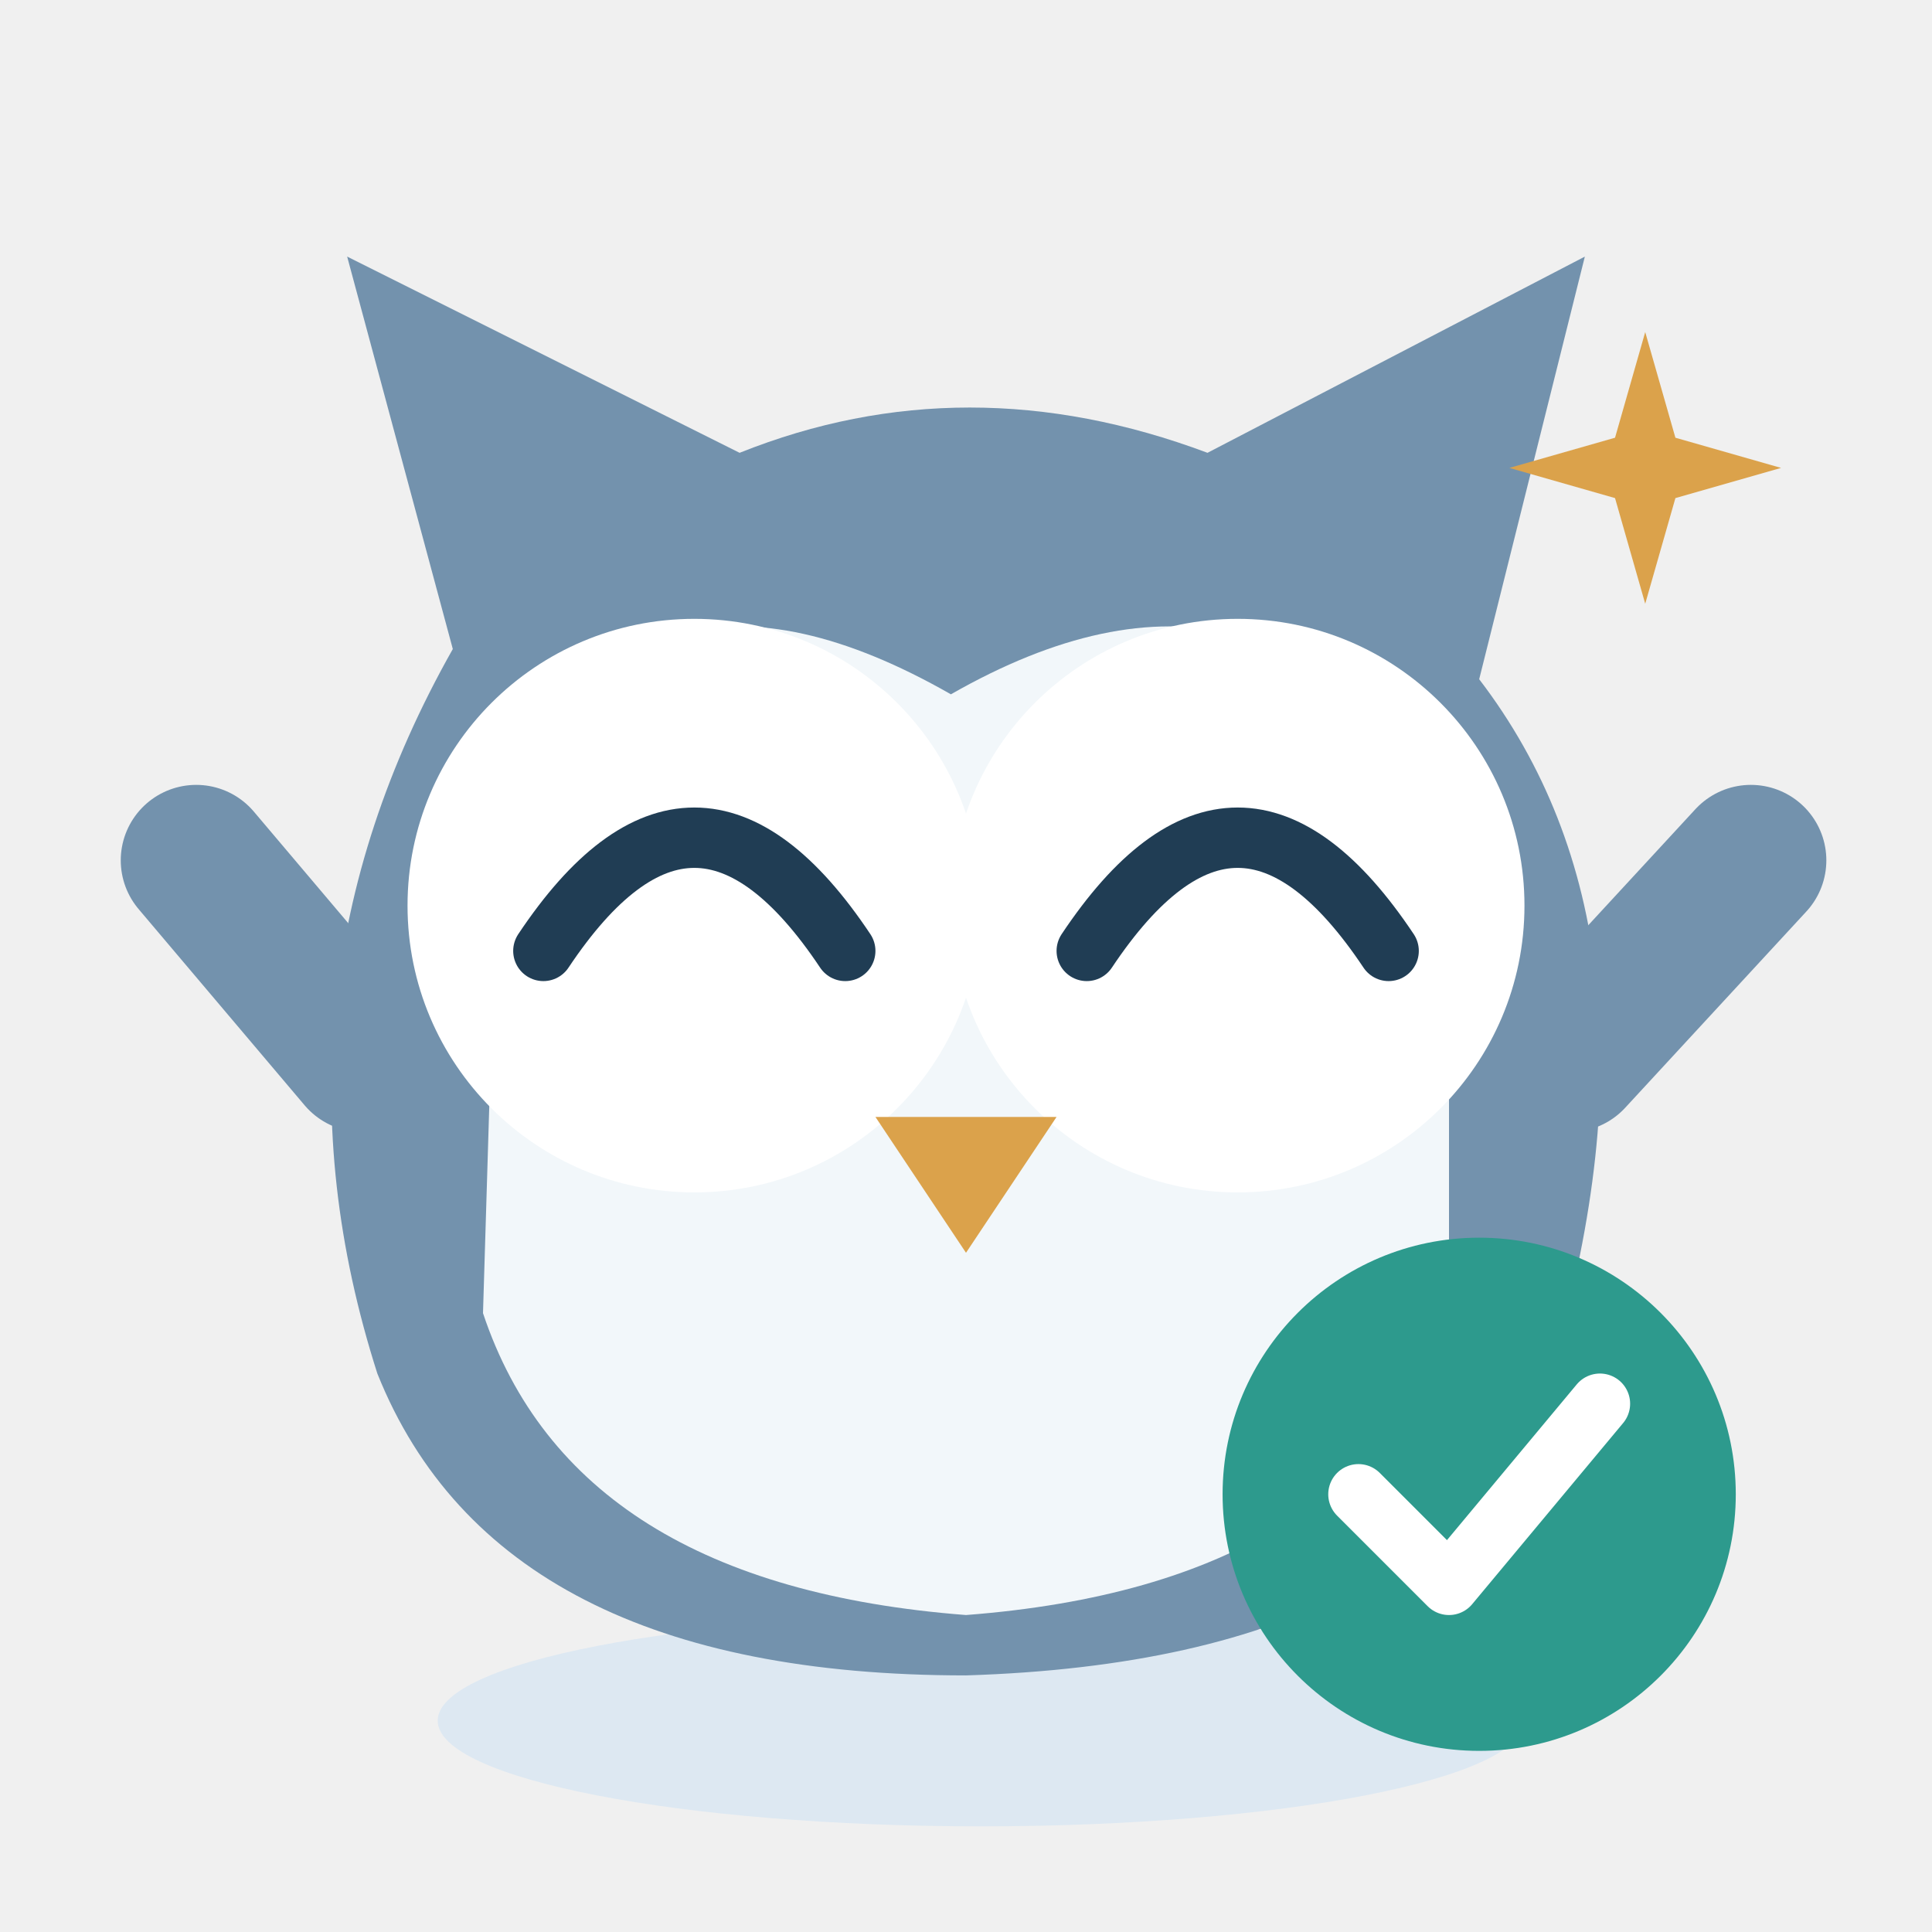
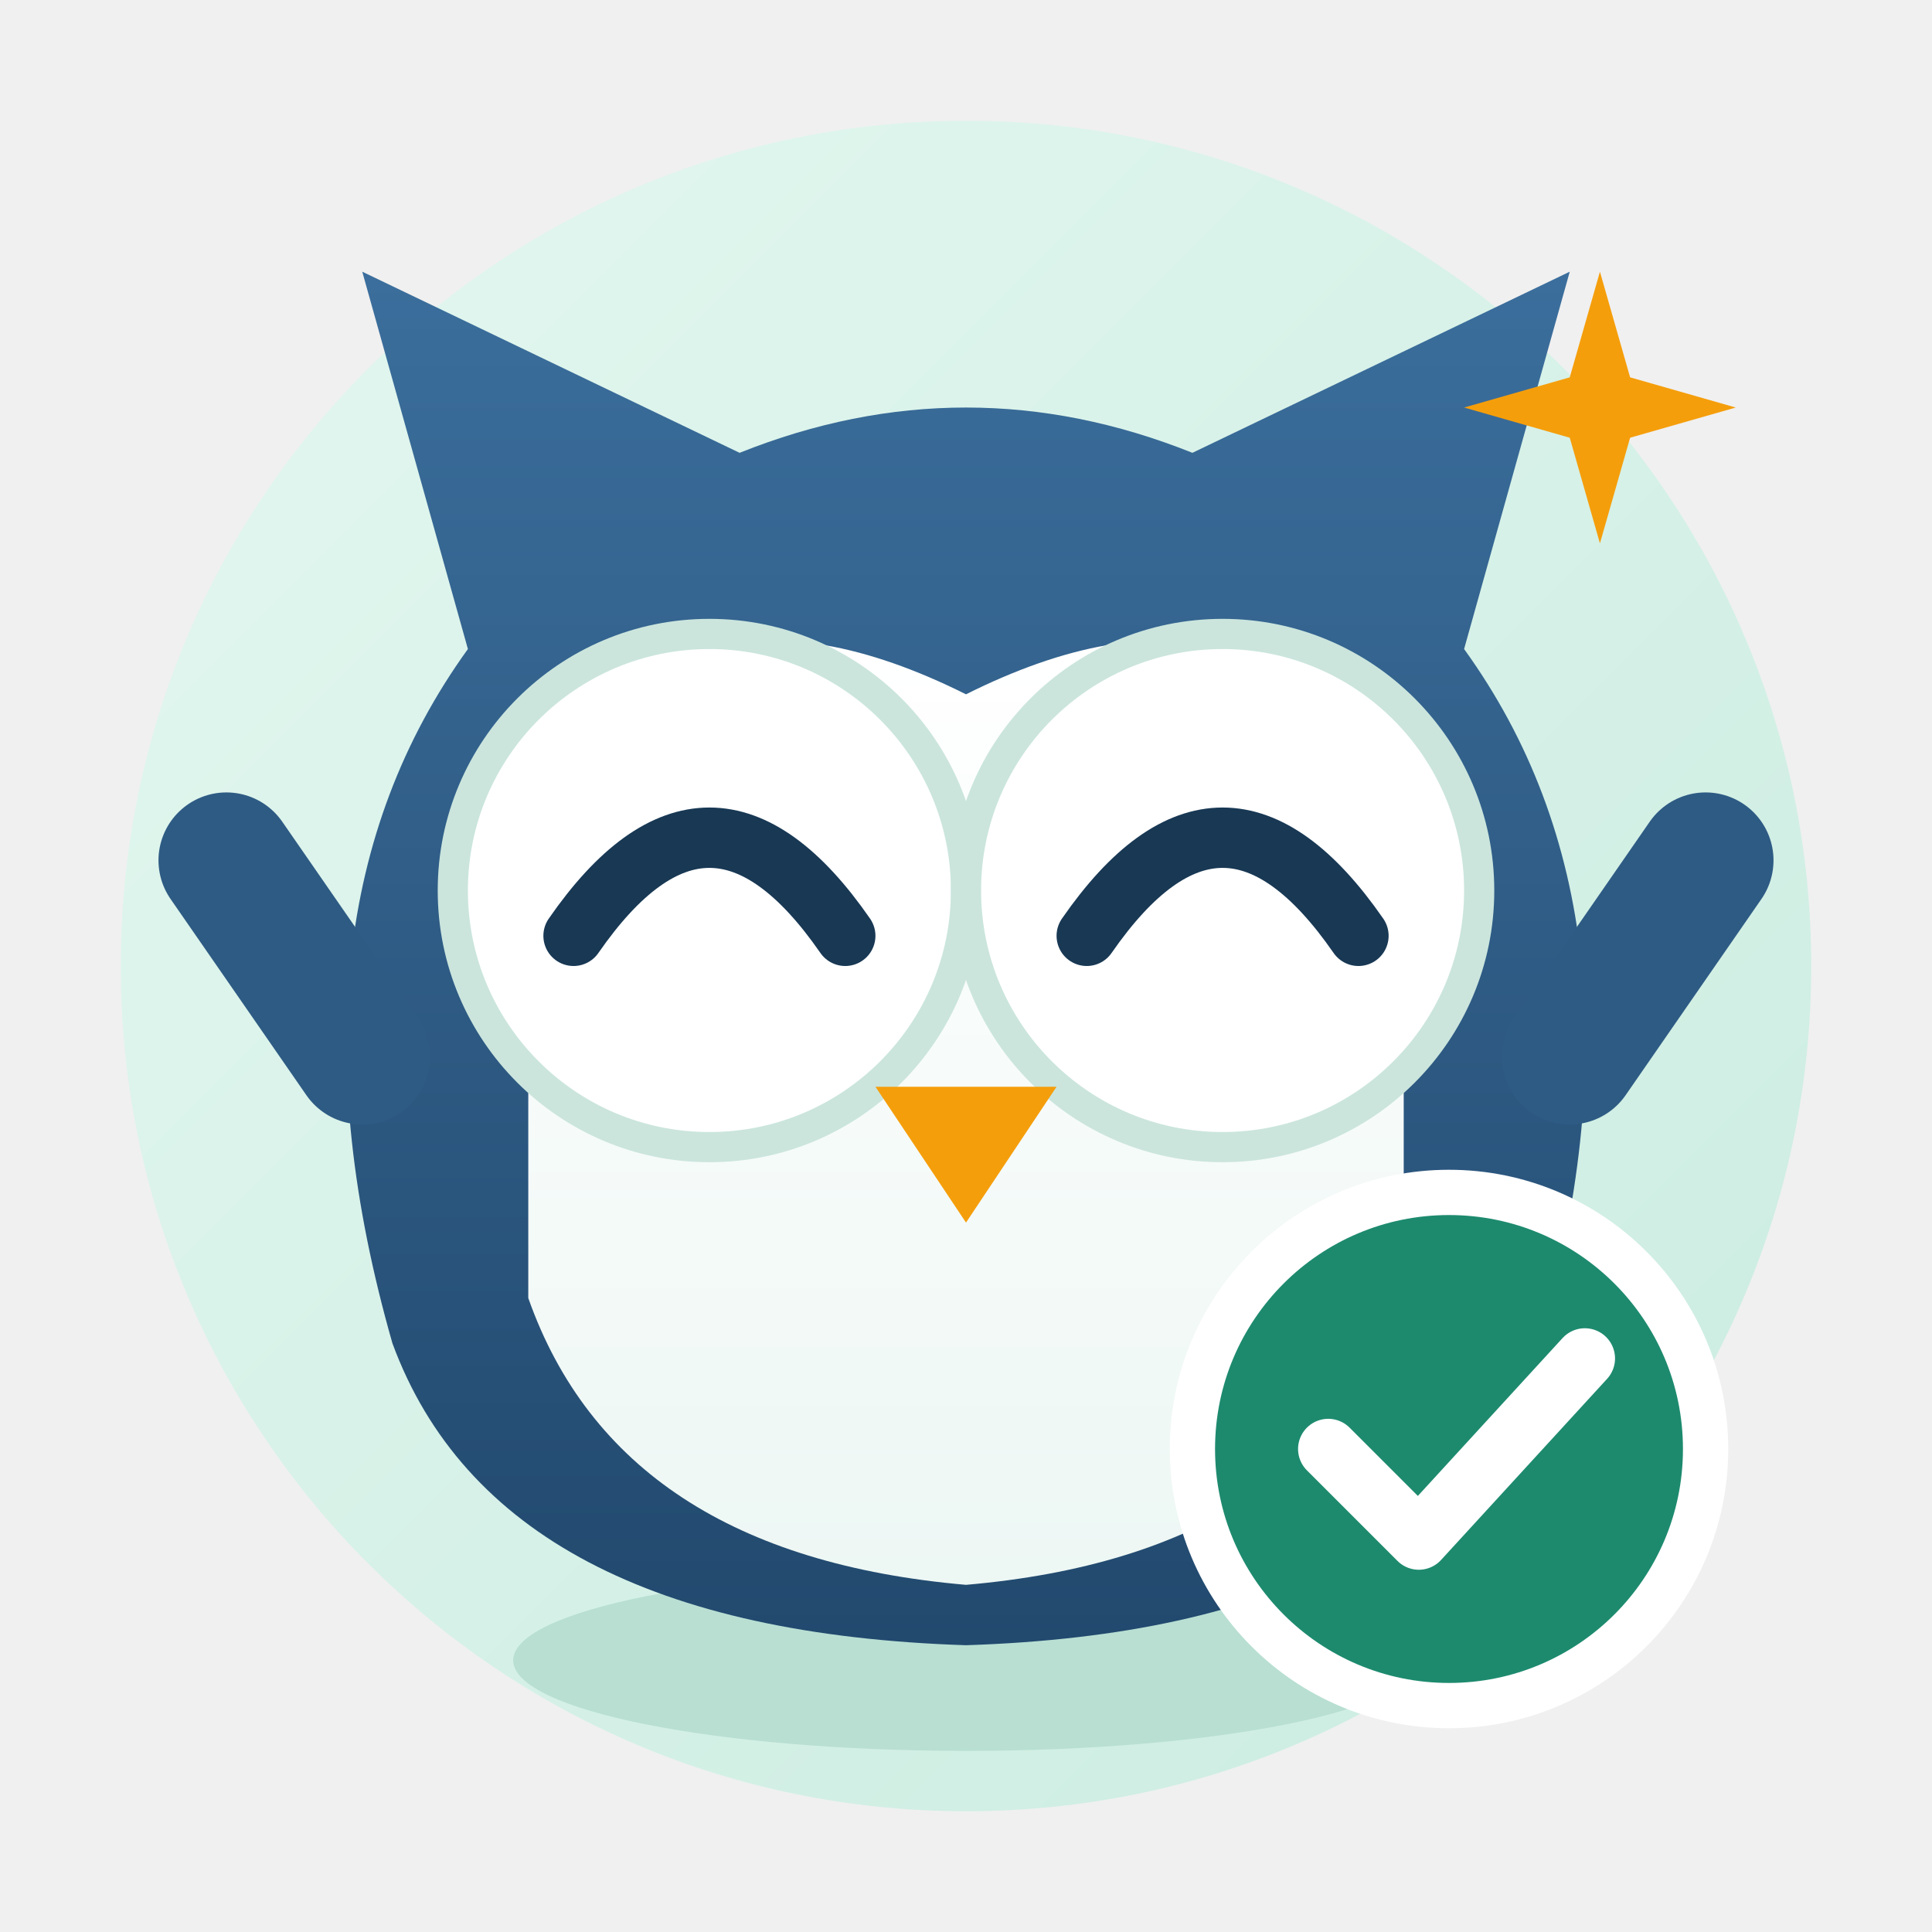
<svg xmlns="http://www.w3.org/2000/svg" width="128" height="128" viewBox="0 0 128 128">
-   <ellipse cx="65" cy="114" rx="36" ry="7" fill="#DDE8F2" />
-   <path d="M30 43 23 17 49 30Q64 24 80 30L105 17 98 45Q111 62 103 90Q96 110 64 111Q33 111 25 91Q17 66 30 43" fill="#7392AD" />
-   <path d="M33 54Q42 34 63 46Q84 34 96 54L96 87Q90 105 64 107Q38 105 32 87Z" fill="#F2F7FA" />
-   <circle cx="46" cy="60" r="19" fill="#FFFFFF" />
-   <circle cx="82" cy="60" r="19" fill="#FFFFFF" />
-   <path d="M36 63Q46 48 56 63M72 63Q82 48 92 63" fill="none" stroke="#203D54" stroke-width="4" stroke-linecap="round" />
-   <path d="m58 74 6 9 6-9" fill="#DBA24B" />
-   <path d="M24 70 13 57M104 70 116 57" stroke="#7392AD" stroke-width="10" stroke-linecap="round" />
-   <circle cx="98" cy="99" r="17" fill="#2D9A8D" />
-   <path d="m90 99 6 6 10-12" fill="none" stroke="#FFFFFF" stroke-width="4" stroke-linecap="round" stroke-linejoin="round" />
-   <path d="m109 22 2 7 7 2-7 2-2 7-2-7-7-2 7-2Z" fill="#DBA24B" />
+   <defs>
+     <linearGradient id="bgDone" x1="0" y1="0" x2="1" y2="1">
+       <stop offset="0%" stop-color="#E3F7F0" />
+       <stop offset="100%" stop-color="#CBECE0" />
+     </linearGradient>
+     <linearGradient id="bodyDone" x1="0" y1="0" x2="0" y2="1">
+       <stop offset="0%" stop-color="#3B6E9C" />
+       <stop offset="100%" stop-color="#22496E" />
+     </linearGradient>
+     <linearGradient id="bellyDone" x1="0" y1="0" x2="0" y2="1">
+       <stop offset="0%" stop-color="#FFFFFF" />
+       <stop offset="100%" stop-color="#EDF7F4" />
+     </linearGradient>
+   </defs>
+   <circle cx="64" cy="64" r="56" fill="url(#bgDone)" />
+   <ellipse cx="64" cy="110" rx="30" ry="6" fill="#B8DFD2" />
+   <path d="M31 43 L24 18 L49 30 Q64 24 79 30 L104 18 L97 43 Q110 61 102 89 Q95 108 64 109 Q33 108 26 89 Q18 61 31 43 Z" fill="url(#bodyDone)" />
+   <path d="M35 54 Q44 36 64 46 Q84 36 93 54 L93 86 Q87 103 64 105 Q41 103 35 86 Z" fill="url(#bellyDone)" />
+   <circle cx="47" cy="59" r="17" fill="#FFFFFF" stroke="#CBE5DD" stroke-width="2" />
+   <circle cx="81" cy="59" r="17" fill="#FFFFFF" stroke="#CBE5DD" stroke-width="2" />
+   <path d="M38 62 Q47 49 56 62 M72 62 Q81 49 90 62" fill="none" stroke="#183854" stroke-width="4" stroke-linecap="round" />
+   <path d="M58 72 L64 81 L70 72 Z" fill="#F59E0B" />
+   <path d="M24 70 L15 57 M104 70 L113 57" stroke="#2E5B84" stroke-width="9" stroke-linecap="round" />
+   <circle cx="96" cy="96" r="17" fill="#1D8A6E" stroke="#FFFFFF" stroke-width="3" />
+   <path d="M88 96 L94 102 L105 90" fill="none" stroke="#FFFFFF" stroke-width="4" stroke-linecap="round" stroke-linejoin="round" />
+   <path d="M106 18 L108 25 L115 27 L108 29 L106 36 L104 29 L97 27 L104 25 Z" fill="#F59E0B" />
</svg>
